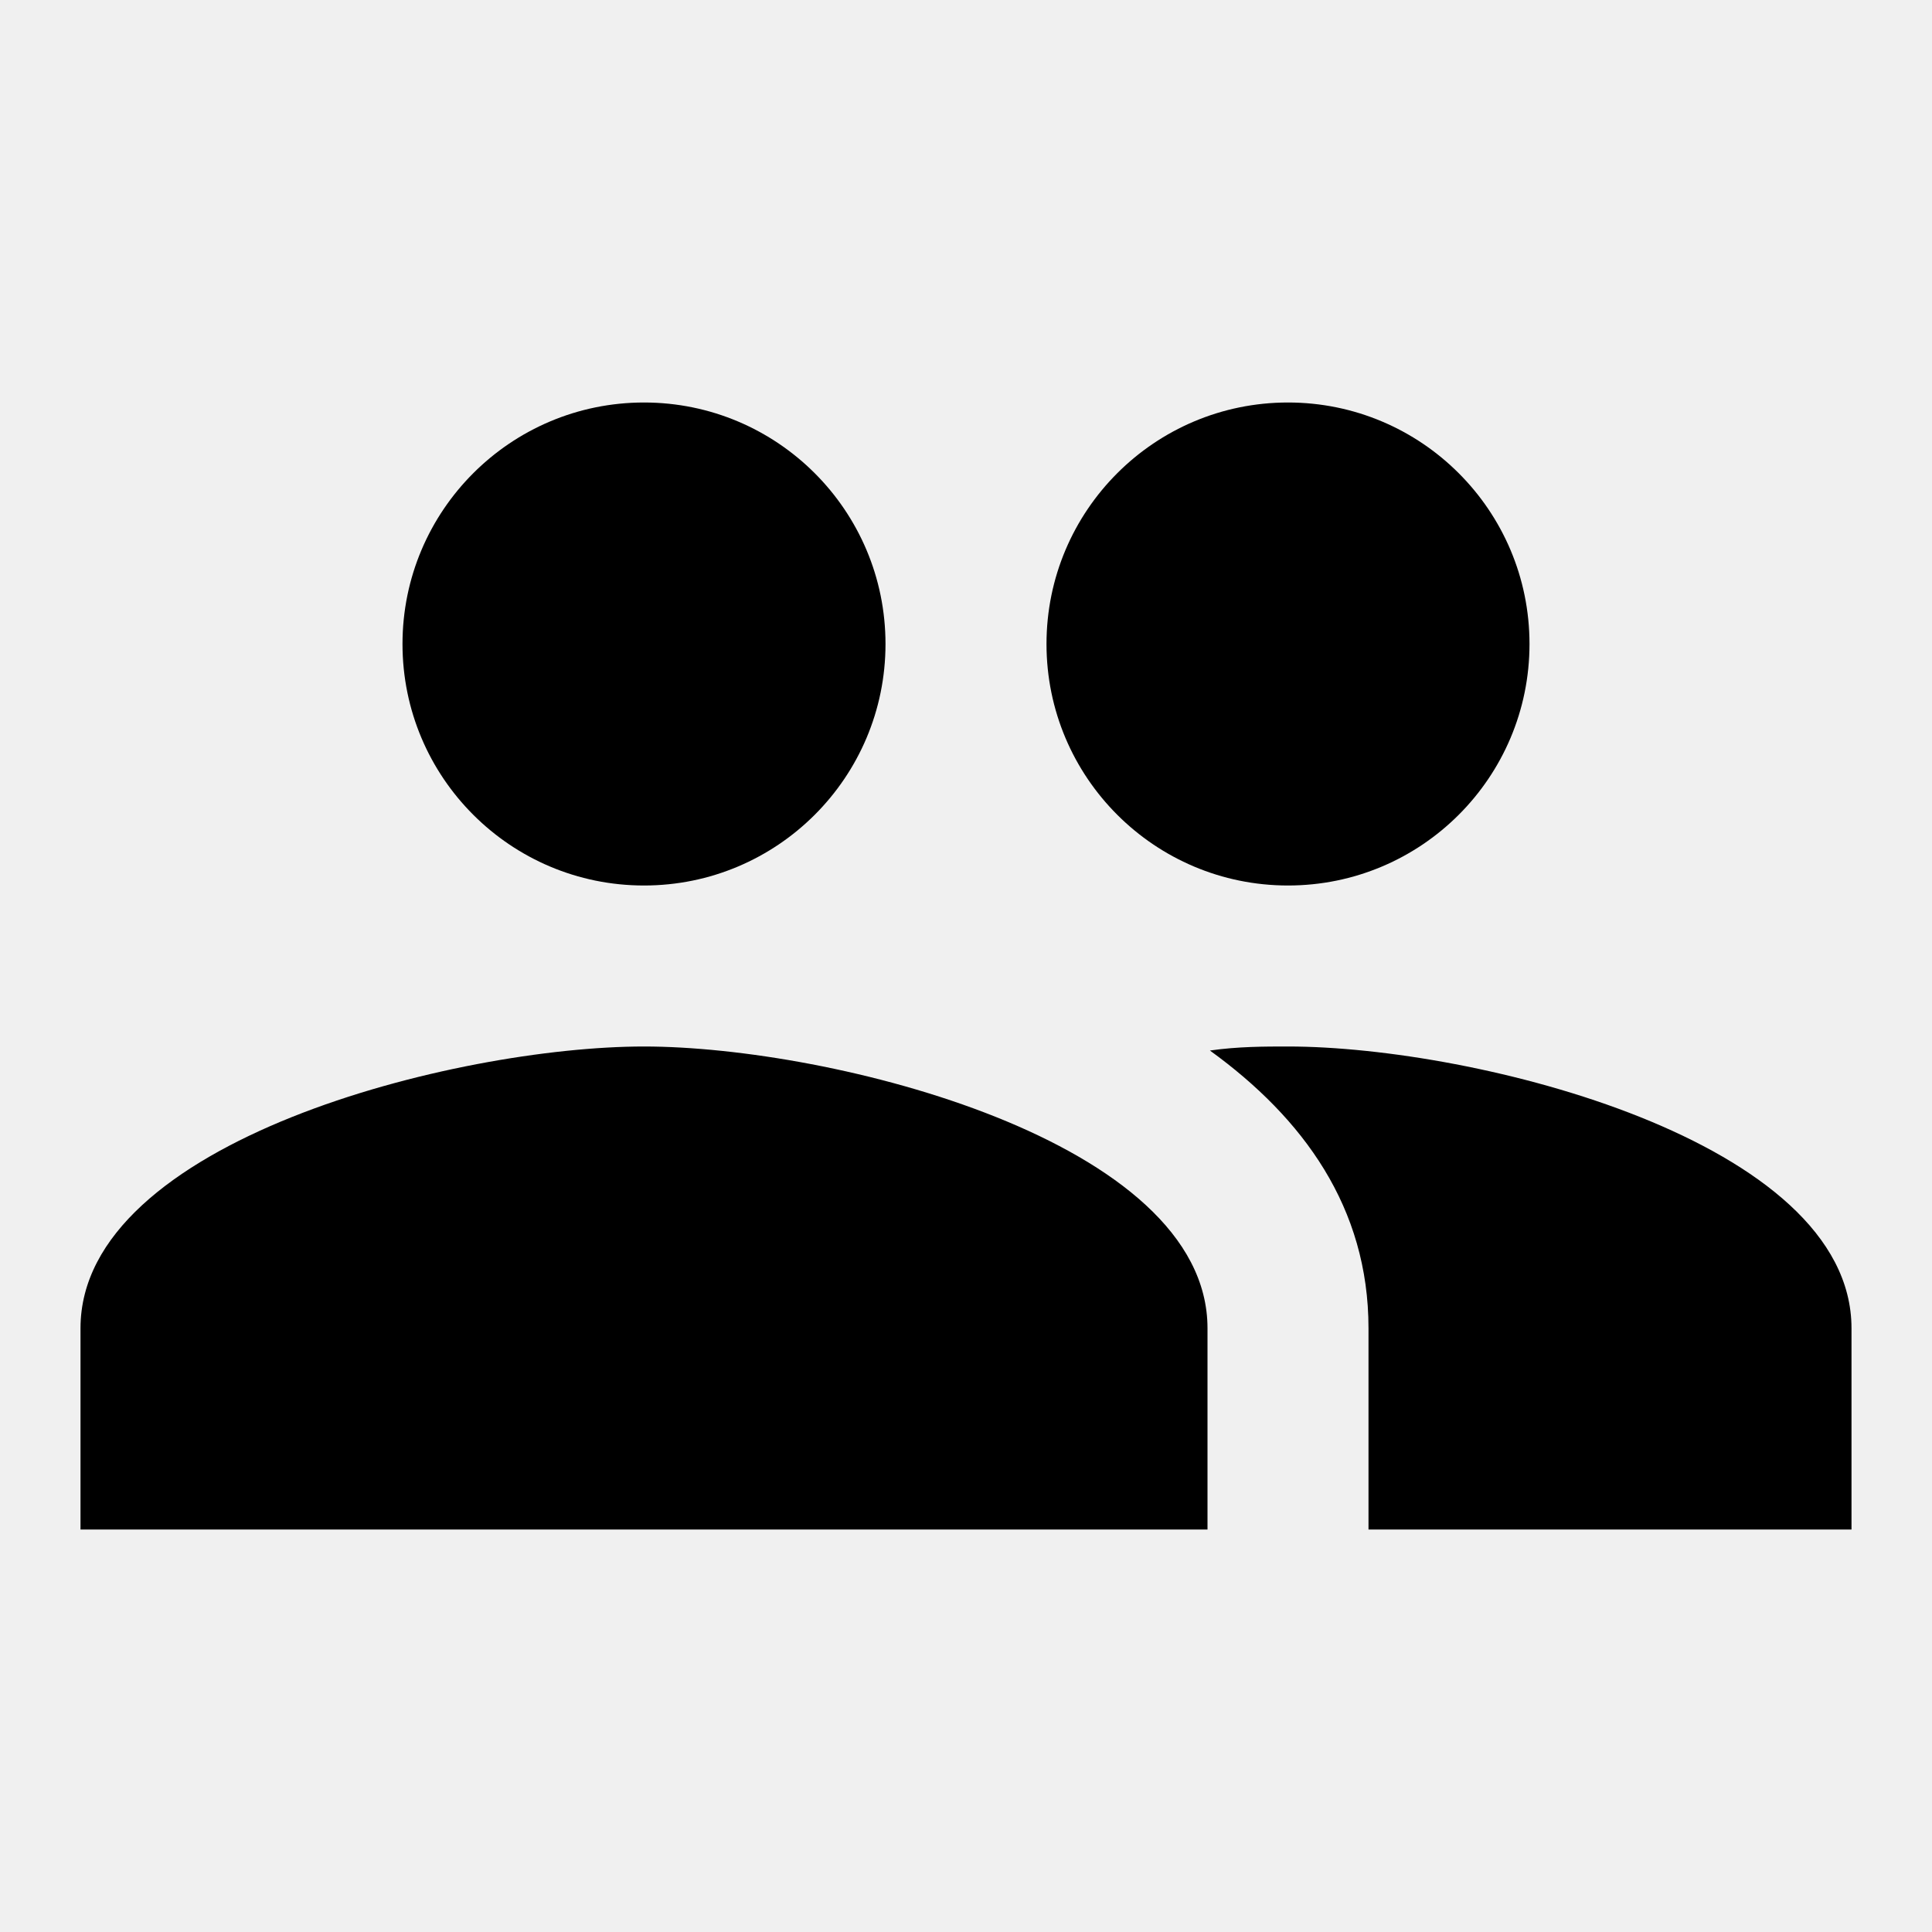
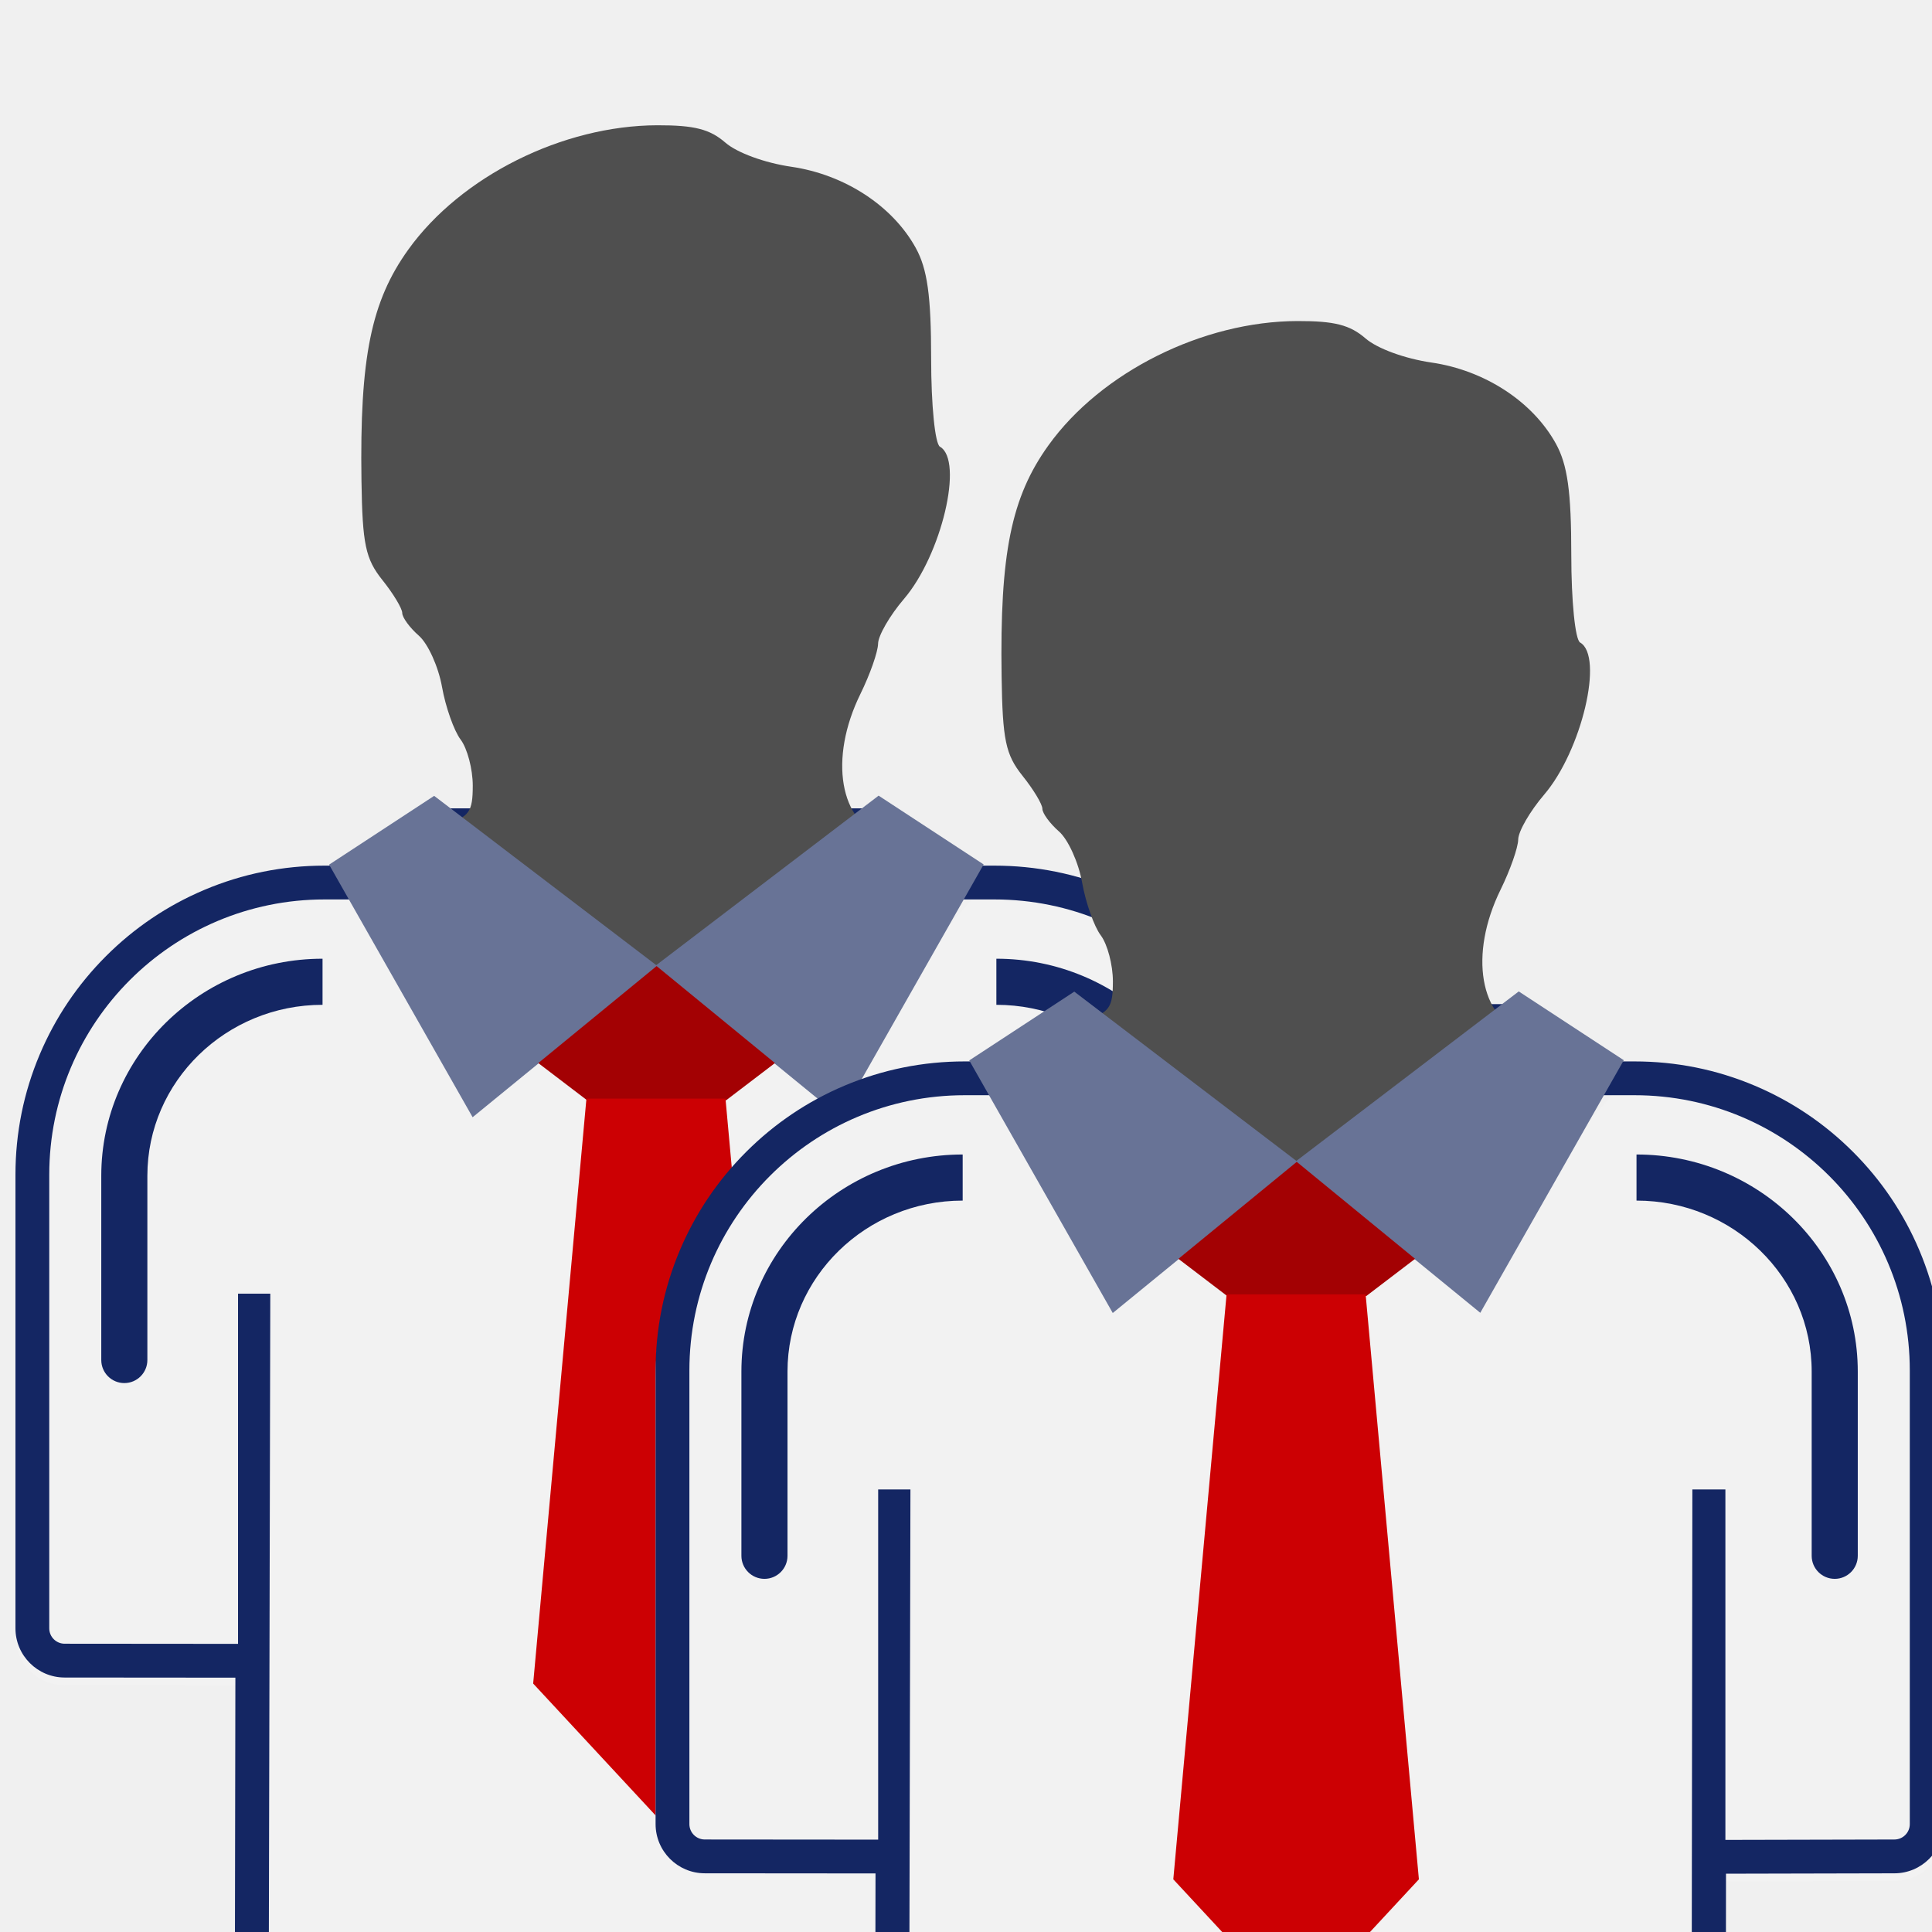
- <svg xmlns="http://www.w3.org/2000/svg" version="1.1" width="24" height="24" viewBox="0 0 24 24">
-   <path d="M16,13C15.71,13 15.38,13 15.03,13.05C16.19,13.89 17,15 17,16.5V19H23V16.5C23,14.17 18.33,13 16,13M8,13C5.67,13 1,14.17 1,16.5V19H15V16.5C15,14.17 10.33,13 8,13M8,11A3,3 0 0,0 11,8A3,3 0 0,0 8,5A3,3 0 0,0 5,8A3,3 0 0,0 8,11M16,11A3,3 0 0,0 19,8A3,3 0 0,0 16,5A3,3 0 0,0 13,8A3,3 0 0,0 16,11Z" />
+ <svg xmlns="http://www.w3.org/2000/svg" xmlns:xlink="http://www.w3.org/1999/xlink" height="1500" viewBox="0 0 1500 1500" width="1500">
+   <g mask="url(#k)" transform="translate(642 8507)">
+     <g>
+       <g>
+         <use fill="#142663" transform="translate(-305.038 -7879.41)" xlink:href="#a" />
+       </g>
+       <g>
+         <use fill="#4f4f4f" transform="translate(-361.5 -8409.74)" xlink:href="#b" />
+       </g>
+       <g>
+         <g>
+           <g>
+             <g>
+               <use fill="#f2f2f2" transform="translate(-630 -7828.96)" xlink:href="#c" />
+             </g>
+             <g>
+               <use fill="#142663" transform="translate(-630 -7834.92)" xlink:href="#d" />
+             </g>
+             <g>
+               <use fill="#142663" transform="translate(131.579 -7762.65)" xlink:href="#e" />
+             </g>
+             <g>
+               <use fill="#142663" transform="translate(-563.373 -7762.65)" xlink:href="#f" />
+             </g>
+           </g>
+         </g>
+         <g>
+           <g>
+             <g>
+               <use fill="#687396" transform="translate(-133.291 -7889.26)" xlink:href="#g" />
+             </g>
+             <g>
+               <use fill="#687396" transform="translate(-386.473 -7889.1)" xlink:href="#h" />
+             </g>
+             <g>
+               <use fill="#a30103" transform="translate(-224.1 -7756.94)" xlink:href="#i" />
+             </g>
+             <g>
+               <use fill="#cc0003" transform="translate(-228.048 -7654.03)" xlink:href="#j" />
+             </g>
+           </g>
+         </g>
+       </g>
+     </g>
+     <g>
+       <g>
+         <use fill="#142663" transform="translate(191.962 -7727.41)" xlink:href="#a" />
+       </g>
+       <g>
+         <use fill="#4f4f4f" transform="translate(135.5 -8257.74)" xlink:href="#b" />
+       </g>
+       <g>
+         <g>
+           <g>
+             <g>
+               <use fill="#f2f2f2" transform="translate(-133 -7676.96)" xlink:href="#c" />
+             </g>
+             <g>
+               <use fill="#142663" transform="translate(-133 -7682.92)" xlink:href="#d" />
+             </g>
+             <g>
+               <use fill="#142663" transform="translate(628.579 -7610.65)" xlink:href="#e" />
+             </g>
+             <g>
+               <use fill="#142663" transform="translate(-66.373 -7610.65)" xlink:href="#f" />
+             </g>
+           </g>
+         </g>
+         <g>
+           <g>
+             <g>
+               <use fill="#687396" transform="translate(363.709 -7737.26)" xlink:href="#g" />
+             </g>
+             <g>
+               <use fill="#687396" transform="translate(110.527 -7737.1)" xlink:href="#h" />
+             </g>
+             <g>
+               <use fill="#a30103" transform="translate(272.9 -7604.94)" xlink:href="#i" />
+             </g>
+             <g>
+               <use fill="#cc0003" transform="translate(268.952 -7502.03)" xlink:href="#j" />
+             </g>
+           </g>
+         </g>
+       </g>
+     </g>
+   </g>
+   <defs>
+     <path id="a" d="m0 0h346.881l-173.44 132.2z" />
+     <path id="b" d="m65.347 542.775c-11.663 3.755 164.493 125.988 164.493 125.988l176.719-115.987c-35.232-11.151-43.742-60.964-19.013-111.295 7.446-15.155 13.606-32.698 13.689-38.986.082-6.288 9.133-21.932 20.112-34.765 29.197-34.127 46.558-107.523 27.947-118.146-3.837-2.19-6.848-32.208-6.854-68.322-.008-48.835-2.906-69.659-11.978-86.09-18.045-32.682-55.21-56.918-96.533-62.951-20.77-3.032-42.163-10.86-51.266-18.758-12.054-10.459-24.116-13.533-52.823-13.462-73.468.182-152.415 39.578-193.296 96.458-28.953 40.283-37.815 83.977-36.401 179.459.732 49.422 3.122 60.766 16.257 77.175 8.47 10.579 15.399 22.084 15.399 25.566s5.809 11.419 12.909 17.638c7.1 6.22 15.186 24.108 17.968 39.752s9.293 34.055 14.467 40.912c5.175 6.857 9.409 22.934 9.409 35.727 0 20.324-2.675 24.12-21.206 30.086z" />
+     <path id="c" d="m853.452 18.868c28.577 12.086 54.237 29.385 76.266 51.414 22.028 22.029 39.326 47.689 51.414 76.266 12.519 29.6 18.868 61.028 18.868 93.411v352.201c0 21.015-17.098 38.149-38.113 38.198l-130.826.296-.467 518.046h-38.614-622.112l.88-518.249-132.598-.11c-21.036-.019-38.15-17.146-38.15-38.182v-352.199c0-32.382 6.349-63.811 18.868-93.411 12.088-28.577 29.386-54.238 51.415-76.267 22.029-22.028 47.689-39.328 76.266-51.414 29.6-12.521 61.029-18.868 93.411-18.868l88.249 78.697h363.895l67.936-78.697c32.384 0 63.812 6.347 93.412 18.868z" />
+     <path id="d" d="m853.452 18.868c28.577 12.086 54.237 29.385 76.266 51.414 22.028 22.029 39.326 47.689 51.414 76.266 12.519 29.6 18.868 61.028 18.868 93.411v352.201c0 21.015-17.098 38.149-38.113 38.198l-130.827.296-.466 518.046h-38.614-622.112l.88-518.249-132.598-.11c-21.036-.019-38.15-17.146-38.15-38.182v-352.199c0-32.382 6.349-63.811 18.868-93.411 12.088-28.577 29.386-54.238 51.415-76.267 22.029-22.028 47.689-39.328 76.266-51.414 29.6-12.521 61.029-18.868 93.411-18.868h78.705c-3.383 7.11-6.811 15.625-10.165 26.244h-68.541c-118.033 0-213.716 95.682-213.716 213.715v352.198c0 6.588 5.342 11.932 11.929 11.939l134.635.112v-271.875h25.051l-1.747 778.187c-.012 6.59 5.32 11.93 11.908 11.93h583.96c6.588 0 11.939-5.34 11.951-11.93l1.017-778.187h25.647v272.076l131.234-.299c6.588-.013 11.929-5.365 11.929-11.954v-352.197c0-118.032-95.684-213.715-213.716-213.715h-67.588c-.223-.703-.45-1.402-.677-2.097-2.463-7.491-5.346-15.813-9.216-24.147h77.48c32.384 0 63.812 6.347 93.412 18.868z" />
+     <path id="e" d="m171.793 311.572c0 9.882-8.013 17.894-17.894 17.894s-17.893-8.012-17.892-17.894v-143.067c0-73.18-61.013-132.718-136.006-132.718l-.001-35.787c94.727 0 171.793 75.592 171.793 168.505z" />
+     <path id="f" d="m0 168.505c0-92.913 77.066-168.505 171.792-168.505v35.787c-74.993 0-136.005 59.538-136.005 132.718v143.067c0 9.882-8.011 17.894-17.893 17.894s-17.893-8.012-17.893-17.894z" />
+     <path id="g" d="m173.441 0 81.551 53.406-111.415 196.112-143.577-117.317z" />
+     <path id="h" d="m81.552 0-81.552 53.406 111.416 196.112 143.576-117.317z" />
+     <path id="i" d="m0 75.293 37.904 28.891h107.97l37.904-28.891-91.889-75.293z" />
+     <path id="j" d="m41.35 0-41.35 454.141 95.335 102.708 95.335-102.708-41.35-454.141z" />
+     <mask id="k">
+       <path d="m-642-8507h1500v1500h-1500z" fill="#fff" />
+     </mask>
+   </defs>
</svg>
